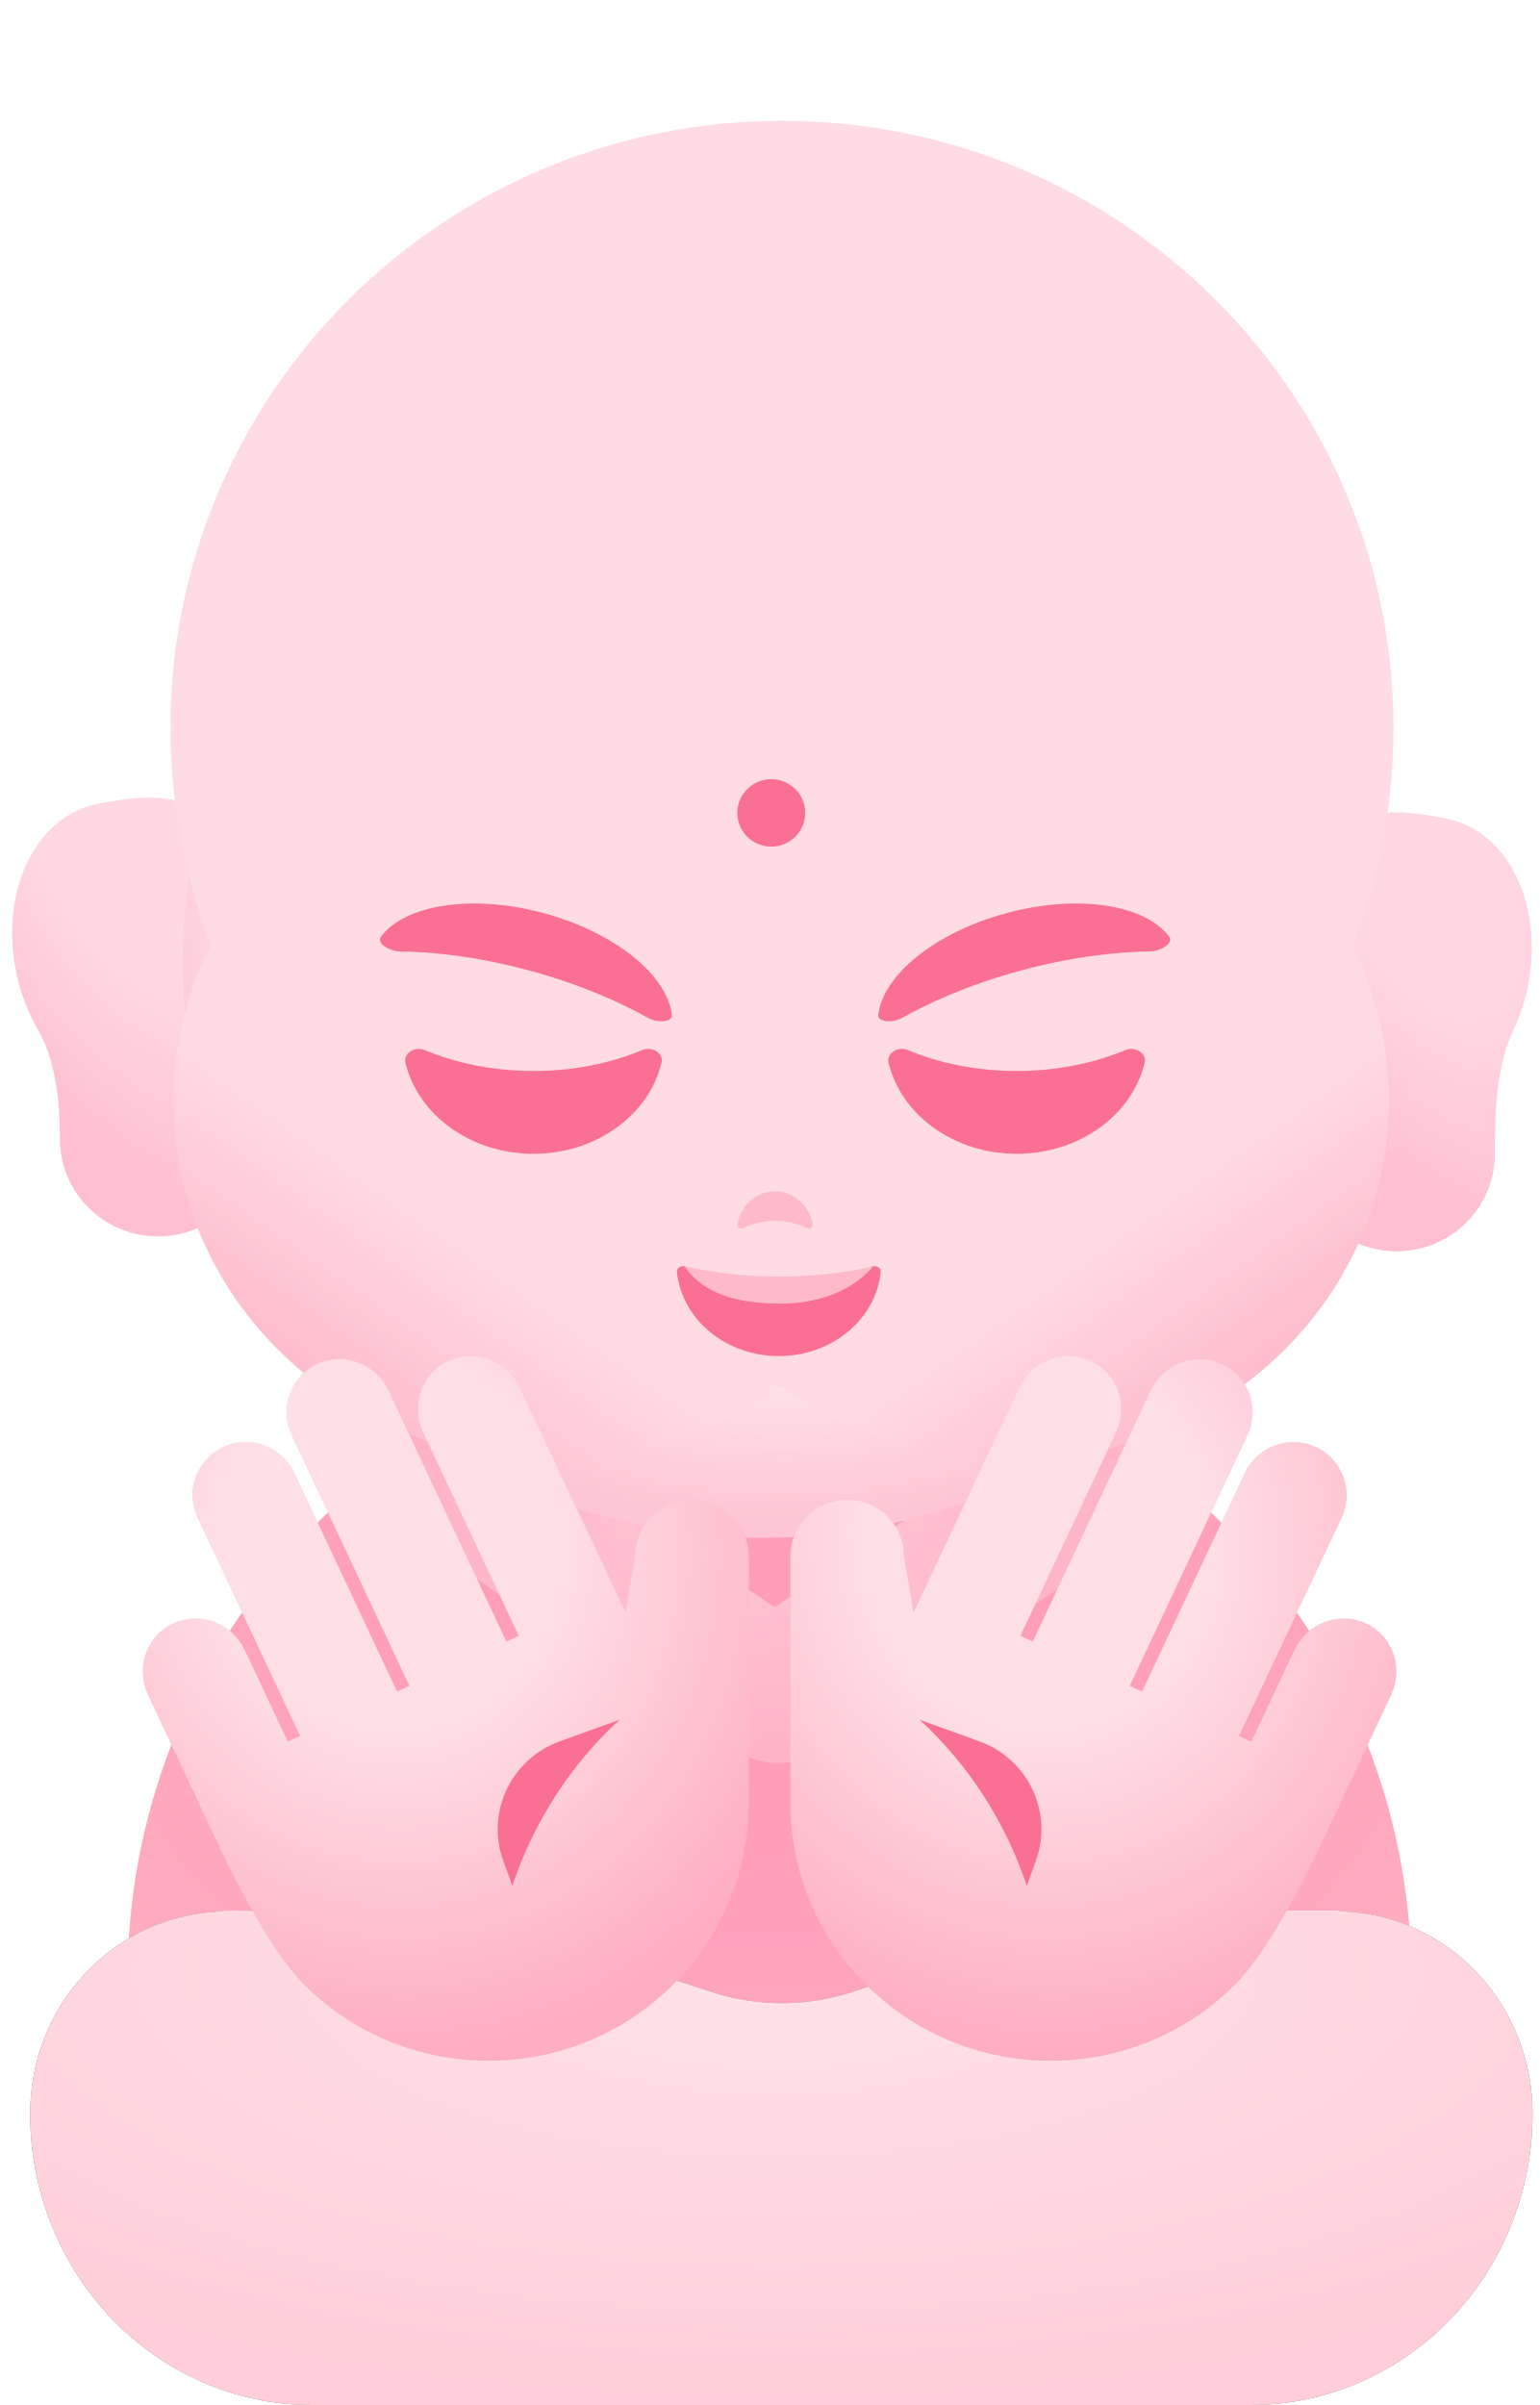
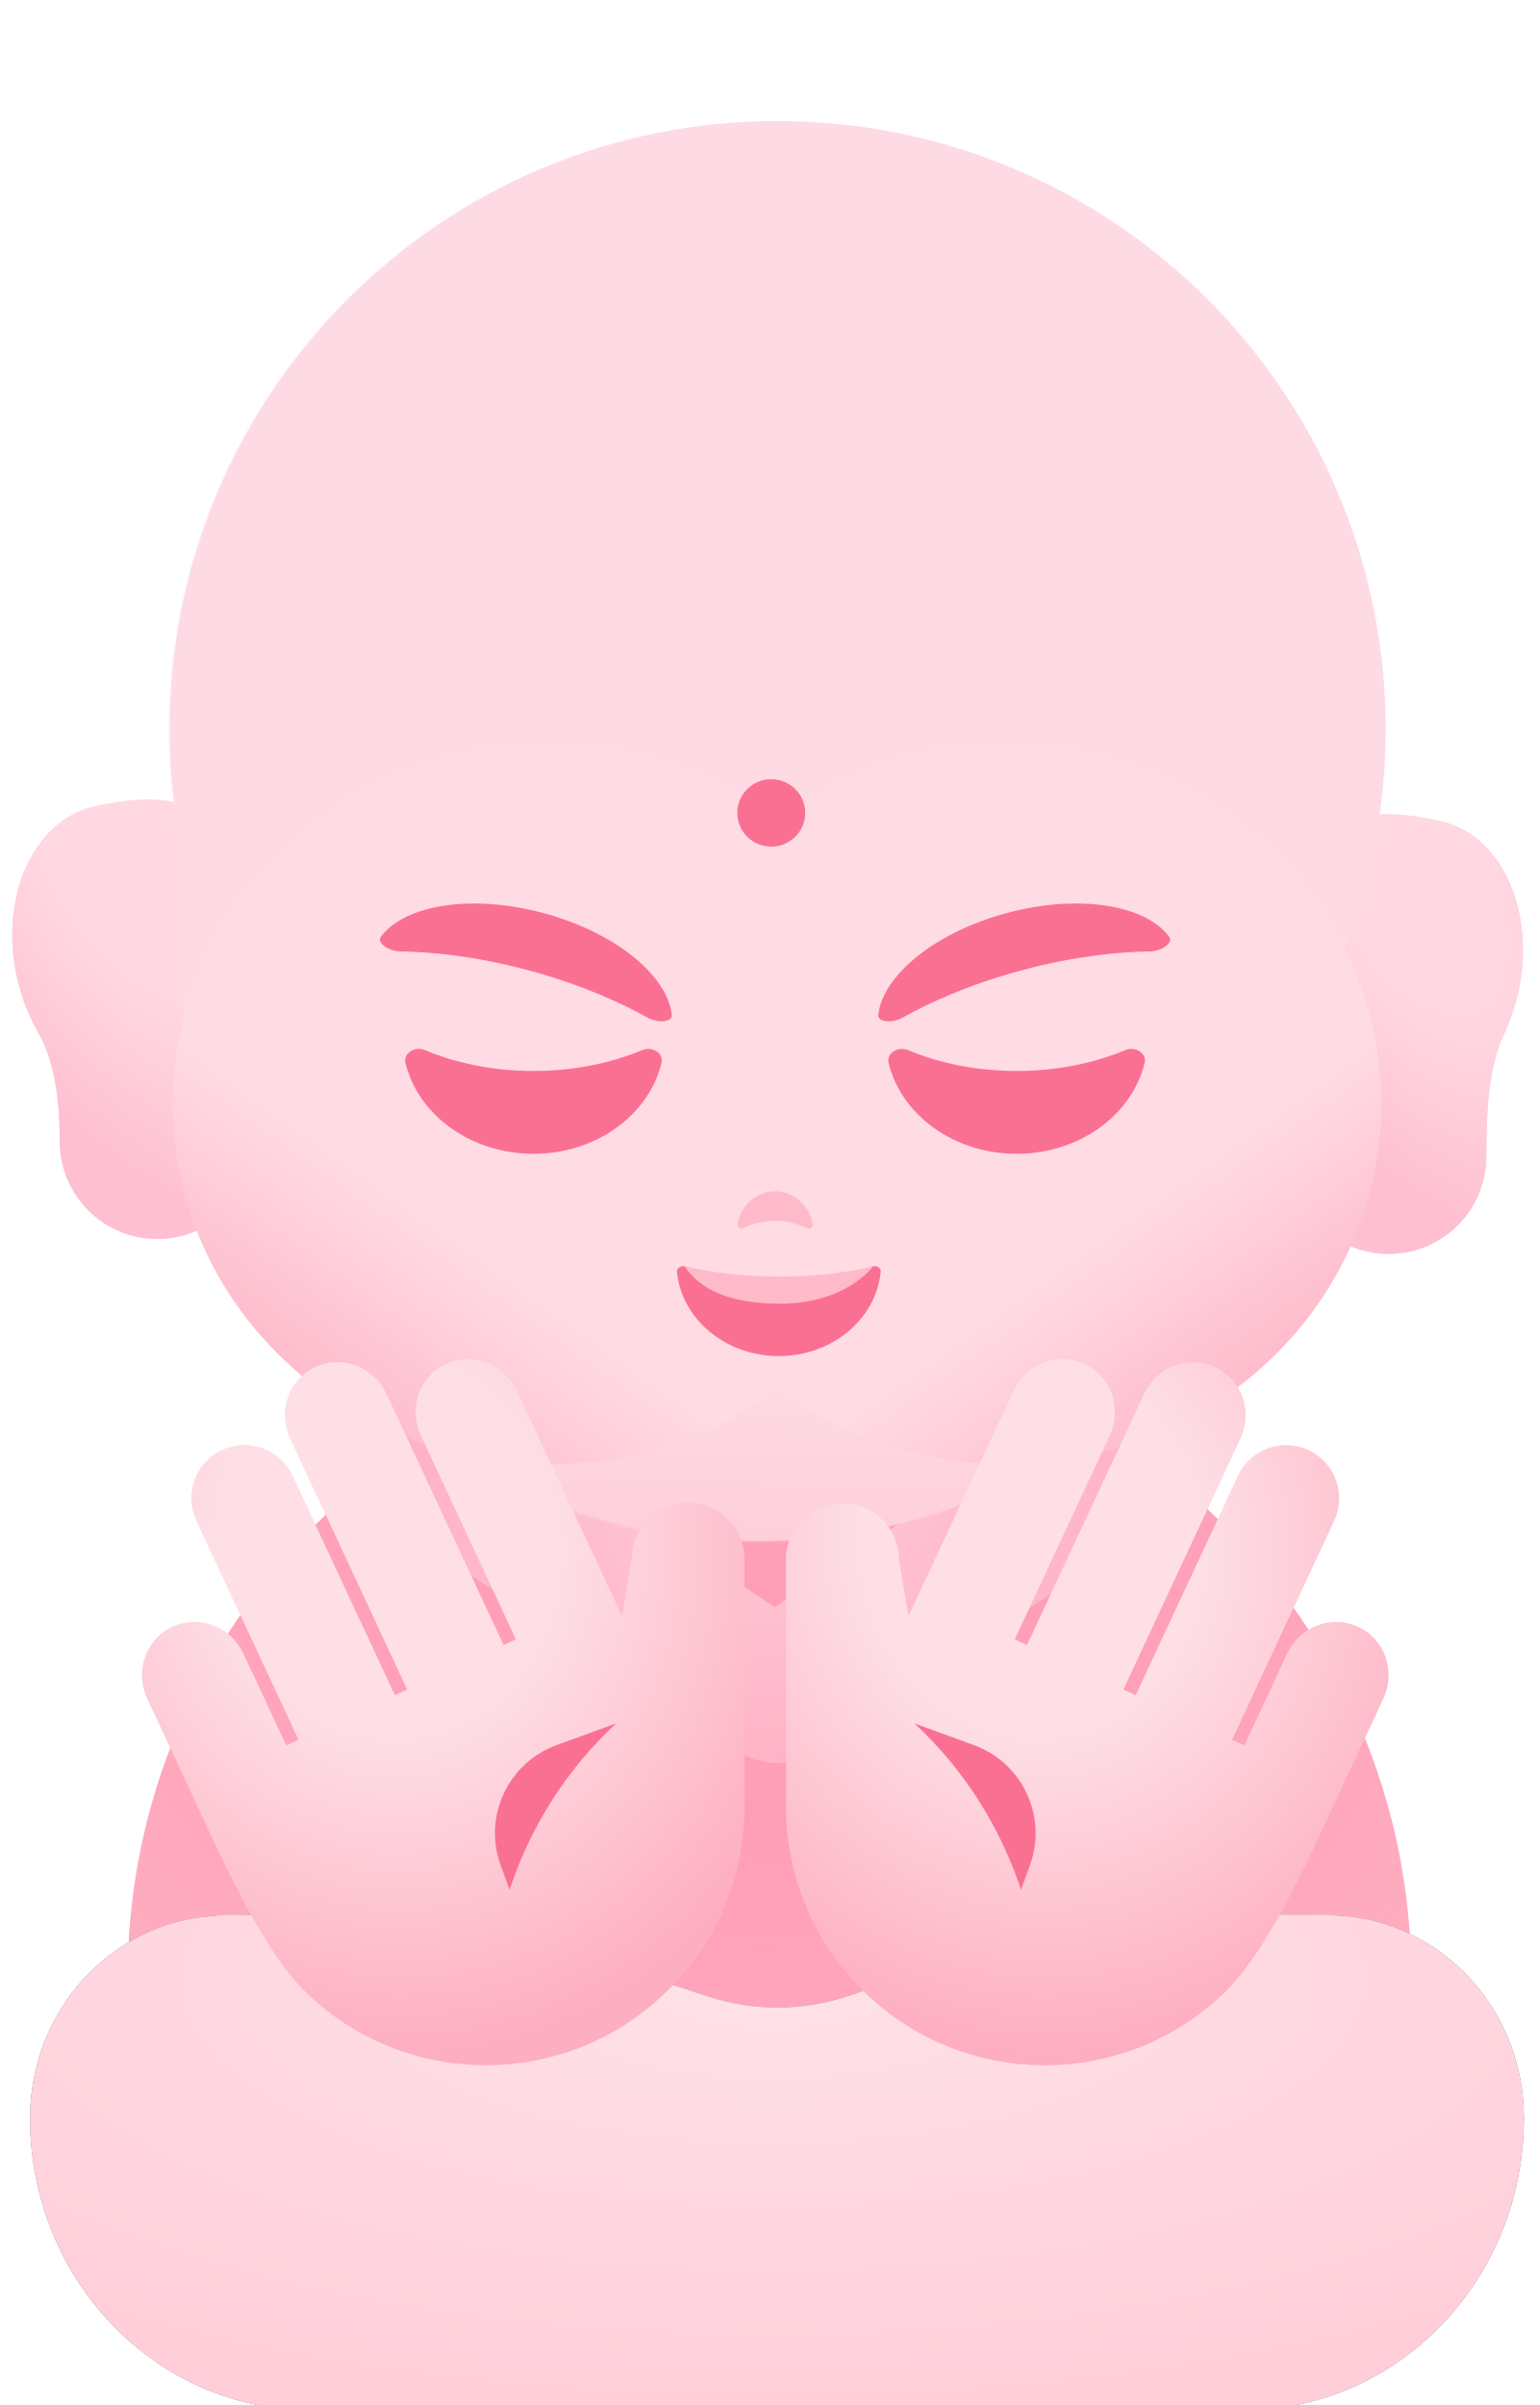
- <svg xmlns="http://www.w3.org/2000/svg" width="89" height="139" viewBox="0 0 89 139" fill="none">
-   <g id="ì ì Components">
-     <g id="ë¶ì²">
-       <g id="ë¶ì²_2">
-         <g id="íì =ì°¸ìì, ìì=íí¬">
-           <g id="art">
-             <g id="ë¶ì²_3">
-               <g id="Group 5">
-                 <g id="Rectangle 33">
-                   <path d="M7.38 114.342C7.38 93.853 23.989 77.244 44.477 77.244C64.966 77.244 81.575 93.853 81.575 114.342V130.187H7.38V114.342Z" fill="#FF9EB7" />
-                   <path d="M7.38 114.342C7.38 93.853 23.989 77.244 44.477 77.244C64.966 77.244 81.575 93.853 81.575 114.342V130.187H7.38V114.342Z" fill="url(#paint0_radial_260_4375)" fill-opacity="0.5" />
-                 </g>
-                 <g id="Union">
-                   <path d="M61.428 81.713C63.318 80.443 65.878 80.947 67.147 82.838C68.416 84.728 67.912 87.289 66.022 88.558L47.219 101.184C45.561 102.298 43.387 102.047 42.021 100.693C41.583 100.579 41.155 100.393 40.758 100.126L23.531 88.558C21.641 87.289 21.137 84.728 22.406 82.838C23.675 80.947 26.236 80.444 28.126 81.713L44.776 92.893L61.428 81.713Z" fill="#FFC7D5" />
-                   <path d="M61.428 81.713C63.318 80.443 65.878 80.947 67.147 82.838C68.416 84.728 67.912 87.289 66.022 88.558L47.219 101.184C45.561 102.298 43.387 102.047 42.021 100.693C41.583 100.579 41.155 100.393 40.758 100.126L23.531 88.558C21.641 87.289 21.137 84.728 22.406 82.838C23.675 80.947 26.236 80.444 28.126 81.713L44.776 92.893L61.428 81.713Z" fill="url(#paint1_radial_260_4375)" fill-opacity="0.5" />
-                 </g>
-                 <path id="Union_2" d="M76.784 48.502C78.435 46.458 81.506 46.87 83.738 47.355C87.269 48.124 89.295 52.534 88.263 57.206C88.072 58.068 87.791 58.878 87.436 59.622C86.465 61.66 86.401 64.427 86.401 66.685C86.401 69.794 83.861 72.314 80.728 72.314C77.596 72.314 75.056 69.794 75.056 66.685C75.056 63.997 75.552 60.645 75.266 57.972C75.145 56.847 75.206 55.645 75.476 54.424C75.855 52.705 75.824 49.692 76.784 48.502Z" fill="#FFDBE4" />
-                 <g id="Union_3">
-                   <path d="M76.784 48.502C78.435 46.458 81.506 46.87 83.738 47.355C87.269 48.124 89.295 52.534 88.263 57.206C88.072 58.068 87.791 58.878 87.436 59.622C86.465 61.66 86.401 64.427 86.401 66.685C86.401 69.794 83.861 72.314 80.728 72.314C77.596 72.314 75.056 69.794 75.056 66.685C75.056 63.997 75.552 60.645 75.266 57.972C75.145 56.847 75.206 55.645 75.476 54.424C75.855 52.705 75.824 49.692 76.784 48.502Z" fill="#FFD8E2" />
-                   <path d="M76.784 48.502C78.435 46.458 81.506 46.87 83.738 47.355C87.269 48.124 89.295 52.534 88.263 57.206C88.072 58.068 87.791 58.878 87.436 59.622C86.465 61.66 86.401 64.427 86.401 66.685C86.401 69.794 83.861 72.314 80.728 72.314C77.596 72.314 75.056 69.794 75.056 66.685C75.056 63.997 75.552 60.645 75.266 57.972C75.145 56.847 75.206 55.645 75.476 54.424C75.855 52.705 75.824 49.692 76.784 48.502Z" fill="url(#paint2_radial_260_4375)" fill-opacity="0.5" />
-                 </g>
-                 <g id="Union_4">
-                   <path d="M5.498 46.497C7.73 46.011 10.802 45.599 12.452 47.644C13.412 48.834 13.381 51.847 13.761 53.566C13.961 54.471 14.046 55.367 14.027 56.228C13.964 59.167 14.813 62.887 14.813 65.826C14.813 68.935 12.273 71.456 9.14 71.456C6.007 71.456 3.468 68.935 3.468 65.826C3.468 63.775 3.237 61.307 2.205 59.533C1.657 58.591 1.232 57.517 0.973 56.348C-0.059 51.676 1.967 47.266 5.498 46.497Z" fill="#FFD8E2" />
-                   <path d="M5.498 46.497C7.73 46.011 10.802 45.599 12.452 47.644C13.412 48.834 13.381 51.847 13.761 53.566C13.961 54.471 14.046 55.367 14.027 56.228C13.964 59.167 14.813 62.887 14.813 65.826C14.813 68.935 12.273 71.456 9.14 71.456C6.007 71.456 3.468 68.935 3.468 65.826C3.468 63.775 3.237 61.307 2.205 59.533C1.657 58.591 1.232 57.517 0.973 56.348C-0.059 51.676 1.967 47.266 5.498 46.497Z" fill="url(#paint3_radial_260_4375)" fill-opacity="0.5" />
-                 </g>
-                 <path id="Vector" d="M45.066 87.74C63.578 87.74 78.584 72.849 78.584 54.479C78.584 36.109 63.578 21.218 45.066 21.218C26.555 21.218 11.548 36.109 11.548 54.479C11.548 72.849 26.555 87.74 45.066 87.74Z" fill="url(#paint4_linear_260_4375)" />
-                 <g id="Vector_2">
-                   <path d="M44.91 88.01C63.573 88.01 78.702 73.312 78.702 55.181C78.702 37.05 63.573 22.352 44.91 22.352C26.247 22.352 11.118 37.05 11.118 55.181C11.118 73.312 26.247 88.01 44.91 88.01Z" fill="#FFE2E9" />
-                   <path d="M44.91 88.01C63.573 88.01 78.702 73.312 78.702 55.181C78.702 37.05 63.573 22.352 44.91 22.352C26.247 22.352 11.118 37.05 11.118 55.181C11.118 73.312 26.247 88.01 44.91 88.01Z" fill="url(#paint5_radial_260_4375)" fill-opacity="0.5" />
-                 </g>
-                 <g id="Vector_3">
-                   <path d="M44.079 88.874C62.59 88.874 77.597 73.983 77.597 55.613C77.597 37.243 62.59 22.352 44.079 22.352C25.567 22.352 10.56 37.243 10.56 55.613C10.56 73.983 25.567 88.874 44.079 88.874Z" fill="#FFE2E9" />
-                   <path d="M44.079 88.874C62.59 88.874 77.597 73.983 77.597 55.613C77.597 37.243 62.59 22.352 44.079 22.352C25.567 22.352 10.56 37.243 10.56 55.613C10.56 73.983 25.567 88.874 44.079 88.874Z" fill="url(#paint6_radial_260_4375)" fill-opacity="0.5" />
-                 </g>
-                 <path id="Vector_4" d="M31.854 84.439C43.904 84.439 53.673 75.134 53.673 63.654C53.673 52.175 43.904 42.869 31.854 42.869C19.805 42.869 10.036 52.175 10.036 63.654C10.036 75.134 19.805 84.439 31.854 84.439Z" fill="url(#paint7_linear_260_4375)" />
-                 <path id="Vector_5" d="M58.474 84.439C70.523 84.439 80.292 75.134 80.292 63.654C80.292 52.175 70.523 42.869 58.474 42.869C46.424 42.869 36.655 52.175 36.655 63.654C36.655 75.134 46.424 84.439 58.474 84.439Z" fill="url(#paint8_linear_260_4375)" />
-                 <path id="Vector_6" d="M45.202 77.134C64.723 77.134 80.548 61.431 80.548 42.06C80.548 22.688 64.723 6.985 45.202 6.985C25.681 6.985 9.856 22.688 9.856 42.06C9.856 61.431 25.681 77.134 45.202 77.134Z" fill="#FFDBE4" />
-                 <path id="Vector 1" d="M24.953 103.281C24.085 103.281 23.868 110.803 23.868 114.564L25.821 118.036C25.893 113.117 25.821 103.281 24.953 103.281Z" fill="#FFADC2" />
-                 <path id="Vector 2" d="M65.759 103.281C66.627 103.281 66.844 110.803 66.844 114.564L64.891 118.036C64.819 113.117 64.891 103.281 65.759 103.281Z" fill="#FFADC2" />
-                 <g id="Vector_45">
-                   <path d="M74.013 110.42C66.715 110.42 59.467 111.63 52.564 113.999L49.452 115.067C46.751 115.993 43.837 116.014 41.124 115.129L39.452 114.582C31.025 111.827 22.215 110.424 13.349 110.424H13.113C12.858 110.424 12.618 110.485 12.366 110.501C6.443 110.906 1.745 115.943 1.745 122.162C1.745 131.462 9.045 139 18.05 139H72.277C81.282 139 88.582 131.462 88.582 122.162C88.582 115.887 83.8 110.804 77.802 110.482C77.604 110.473 77.415 110.42 77.214 110.42H74.016H74.013Z" fill="#4E5968" />
-                   <path d="M74.013 110.42C66.715 110.42 59.467 111.63 52.564 113.999L49.452 115.067C46.751 115.993 43.837 116.014 41.124 115.129L39.452 114.582C31.025 111.827 22.215 110.424 13.349 110.424H13.113C12.858 110.424 12.618 110.485 12.366 110.501C6.443 110.906 1.745 115.943 1.745 122.162C1.745 131.462 9.045 139 18.05 139H72.277C81.282 139 88.582 131.462 88.582 122.162C88.582 115.887 83.8 110.804 77.802 110.482C77.604 110.473 77.415 110.42 77.214 110.42H74.016H74.013Z" fill="#FFE2E9" />
-                   <path d="M74.013 110.42C66.715 110.42 59.467 111.63 52.564 113.999L49.452 115.067C46.751 115.993 43.837 116.014 41.124 115.129L39.452 114.582C31.025 111.827 22.215 110.424 13.349 110.424H13.113C12.858 110.424 12.618 110.485 12.366 110.501C6.443 110.906 1.745 115.943 1.745 122.162C1.745 131.462 9.045 139 18.05 139H72.277C81.282 139 88.582 131.462 88.582 122.162C88.582 115.887 83.8 110.804 77.802 110.482C77.604 110.473 77.415 110.42 77.214 110.42H74.016H74.013Z" fill="url(#paint47_radial_260_4375)" fill-opacity="0.5" />
-                 </g>
-               </g>
-               <g id="Group 4">
-                 <path id="Vector_46" d="M44.581 48.931C45.665 48.931 46.544 48.058 46.544 46.982C46.544 45.906 45.665 45.034 44.581 45.034C43.496 45.034 42.617 45.906 42.617 46.982C42.617 48.058 43.496 48.931 44.581 48.931Z" fill="#FA7093" />
-                 <path id="Vector_47" d="M50.469 73.19C50.417 73.202 50.36 73.21 50.307 73.222C49.165 74.483 47.261 75.19 45.101 75.19C42.25 75.19 40.586 74.479 39.672 73.211C39.638 73.203 39.6 73.198 39.566 73.19C39.335 73.138 39.106 73.3 39.128 73.514C39.404 76.241 41.934 78.376 45.018 78.376C48.102 78.376 50.632 76.241 50.907 73.514C50.929 73.299 50.701 73.138 50.469 73.19Z" fill="#FA7093" />
-                 <path id="Vector_48" d="M45.132 75.345C47.349 75.345 49.301 74.572 50.473 73.192C48.879 73.562 47.029 73.779 45.047 73.779C43.042 73.779 41.17 73.558 39.563 73.18C40.5 74.568 42.208 75.345 45.132 75.345Z" fill="#FFBACA" />
-                 <path id="Vector_49" d="M24.556 60.693C23.974 60.449 23.305 60.878 23.434 61.419C24.153 64.426 27.194 66.685 30.836 66.685C34.478 66.685 37.519 64.426 38.238 61.419C38.368 60.878 37.698 60.449 37.116 60.693C35.846 61.227 33.681 61.899 30.836 61.899C27.991 61.899 25.827 61.227 24.556 60.693Z" fill="#FA7093" />
-                 <path id="Vector_50" d="M65.043 60.693C65.625 60.449 66.294 60.878 66.165 61.419C65.446 64.426 62.405 66.685 58.763 66.685C55.121 66.685 52.08 64.426 51.361 61.419C51.231 60.878 51.901 60.449 52.483 60.693C53.754 61.227 55.918 61.899 58.763 61.899C61.606 61.899 63.772 61.227 65.043 60.693Z" fill="#FA7093" />
-                 <path id="Vector_51" d="M37.425 58.814C38.041 59.16 38.882 59.068 38.834 58.655C38.573 56.361 35.535 53.877 31.396 52.768C27.258 51.659 23.384 52.291 22.012 54.147C21.764 54.481 22.445 54.981 23.152 54.99C24.695 55.009 27.278 55.204 30.512 56.07C33.742 56.936 36.08 58.059 37.425 58.814Z" fill="#FA7093" />
-                 <path id="Vector_52" d="M66.448 54.99C67.155 54.981 67.836 54.481 67.589 54.147C66.216 52.291 62.343 51.659 58.204 52.768C54.065 53.877 51.027 56.361 50.766 58.655C50.719 59.068 51.559 59.16 52.175 58.814C53.52 58.059 55.855 56.937 59.089 56.07C62.319 55.205 64.905 55.009 66.448 54.99Z" fill="#FA7093" />
-                 <path id="Vector_53" d="M46.646 70.99C46.817 71.078 47.014 70.924 46.976 70.731C46.765 69.657 45.87 68.85 44.799 68.85C43.728 68.85 42.833 69.657 42.622 70.731C42.584 70.924 42.781 71.078 42.952 70.99C43.326 70.799 43.962 70.559 44.799 70.559C45.635 70.559 46.272 70.799 46.646 70.99Z" fill="#FFBACA" />
-               </g>
-               <g id="Group">
-                 <g id="Vector_54">
-                   <path d="M78.949 93.826C77.406 93.112 75.556 93.806 74.819 95.375L72.332 100.667L71.613 100.338L77.549 87.707C78.27 86.174 77.603 84.351 76.06 83.635C74.516 82.922 72.682 83.587 71.961 85.12L66.016 97.771L65.296 97.442L72.098 82.965C72.834 81.399 72.18 79.552 70.636 78.838C69.093 78.124 67.246 78.814 66.51 80.38L59.697 94.877L58.978 94.548L64.505 82.787C65.24 81.221 64.586 79.374 63.043 78.66C61.5 77.946 59.652 78.636 58.916 80.202C58.916 80.202 58.916 80.204 58.916 80.206L52.807 93.209L52.25 89.936C52.25 88.138 50.781 86.679 48.97 86.679C47.158 86.679 45.69 88.136 45.69 89.936V104.185C45.69 108.003 47.157 111.821 50.093 114.735C55.964 120.561 65.485 120.561 71.356 114.735C73.183 112.921 75.163 109.123 76.437 106.414C76.658 105.945 76.904 105.418 77.134 104.929L77.221 104.746C77.341 104.491 77.451 104.257 77.549 104.047L80.407 97.962C81.145 96.391 80.492 94.539 78.949 93.826Z" fill="#FEBECD" />
-                   <path d="M78.949 93.826C77.406 93.112 75.556 93.806 74.819 95.375L72.332 100.667L71.613 100.338L77.549 87.707C78.27 86.174 77.603 84.351 76.06 83.635C74.516 82.922 72.682 83.587 71.961 85.12L66.016 97.771L65.296 97.442L72.098 82.965C72.834 81.399 72.18 79.552 70.636 78.838C69.093 78.124 67.246 78.814 66.51 80.38L59.697 94.877L58.978 94.548L64.505 82.787C65.24 81.221 64.586 79.374 63.043 78.66C61.5 77.946 59.652 78.636 58.916 80.202C58.916 80.202 58.916 80.204 58.916 80.206L52.807 93.209L52.25 89.936C52.25 88.138 50.781 86.679 48.97 86.679C47.158 86.679 45.69 88.136 45.69 89.936V104.185C45.69 108.003 47.157 111.821 50.093 114.735C55.964 120.561 65.485 120.561 71.356 114.735C73.183 112.921 75.163 109.123 76.437 106.414C76.658 105.945 76.904 105.418 77.134 104.929L77.221 104.746C77.341 104.491 77.451 104.257 77.549 104.047L80.407 97.962C81.145 96.391 80.492 94.539 78.949 93.826Z" fill="url(#paint48_radial_260_4375)" fill-opacity="0.5" />
-                 </g>
-                 <g id="Vector_55">
-                   <path d="M39.997 86.677C38.185 86.677 36.716 88.135 36.716 89.934L36.16 93.207L30.05 80.204C30.05 80.204 30.05 80.202 30.05 80.201C29.315 78.635 27.467 77.945 25.924 78.658C24.38 79.372 23.726 81.22 24.462 82.785L29.988 94.547L29.269 94.876L22.457 80.379C21.721 78.813 19.873 78.123 18.33 78.836C16.787 79.55 16.133 81.398 16.868 82.963L23.67 97.441L22.951 97.77L17.006 85.119C16.285 83.584 14.45 82.92 12.907 83.634C11.363 84.347 10.697 86.17 11.418 87.705L17.354 100.337L16.635 100.666L14.148 95.374C13.41 93.802 11.561 93.109 10.018 93.824C8.474 94.54 7.822 96.389 8.559 97.96L11.418 104.045C11.517 104.255 11.626 104.489 11.746 104.744L11.833 104.928C12.063 105.416 12.309 105.943 12.53 106.412C13.803 109.121 15.783 112.919 17.611 114.733C23.482 120.559 33.003 120.559 38.874 114.733C41.81 111.819 43.277 108.001 43.277 104.183V89.934C43.277 88.137 41.808 86.677 39.997 86.677Z" fill="#FEBECD" />
-                   <path d="M39.997 86.677C38.185 86.677 36.716 88.135 36.716 89.934L36.16 93.207L30.05 80.204C30.05 80.204 30.05 80.202 30.05 80.201C29.315 78.635 27.467 77.945 25.924 78.658C24.38 79.372 23.726 81.22 24.462 82.785L29.988 94.547L29.269 94.876L22.457 80.379C21.721 78.813 19.873 78.123 18.33 78.836C16.787 79.55 16.133 81.398 16.868 82.963L23.67 97.441L22.951 97.77L17.006 85.119C16.285 83.584 14.45 82.92 12.907 83.634C11.363 84.347 10.697 86.17 11.418 87.705L17.354 100.337L16.635 100.666L14.148 95.374C13.41 93.802 11.561 93.109 10.018 93.824C8.474 94.54 7.822 96.389 8.559 97.96L11.418 104.045C11.517 104.255 11.626 104.489 11.746 104.744L11.833 104.928C12.063 105.416 12.309 105.943 12.53 106.412C13.803 109.121 15.783 112.919 17.611 114.733C23.482 120.559 33.003 120.559 38.874 114.733C41.81 111.819 43.277 108.001 43.277 104.183V89.934C43.277 88.137 41.808 86.677 39.997 86.677Z" fill="url(#paint49_radial_260_4375)" fill-opacity="0.5" />
-                 </g>
-                 <path id="Vector_56" d="M35.814 99.393L32.356 100.643C29.529 101.664 28.07 104.766 29.099 107.572L29.617 108.987C30.831 105.35 32.941 102.032 35.814 99.393Z" fill="#FA7093" />
-                 <path id="Vector_57" d="M53.152 99.393L56.61 100.643C59.438 101.664 60.896 104.766 59.867 107.572L59.349 108.987C58.136 105.35 56.025 102.032 53.152 99.393Z" fill="#FA7093" />
-               </g>
-             </g>
-           </g>
-         </g>
-       </g>
-     </g>
+ <svg xmlns="http://www.w3.org/2000/svg" fill="none" height="139" viewBox="0 0 89 139" width="89">
+   <g transform="matrix(0.501087 0 0 0.501087 0.7042 6.9992)">
+     <path d="M13.322 214.22C13.322 173.332 46.469 140.186 87.357 140.186C128.245 140.186 161.392 173.332 161.392 214.22V245.842H13.322V214.22Z" fill="#FF9EB7" id="Vector" />
+     <path d="M13.322 214.22C13.322 173.332 46.469 140.186 87.357 140.186C128.245 140.186 161.392 173.332 161.392 214.22V245.842H13.322V214.22Z" fill="url(#paint0_radial_0_4)" fill-opacity="0.5" id="Vector_2" />
+     <path d="M121.182 149.102C124.954 146.569 130.066 147.574 132.598 151.346C135.13 155.118 134.126 160.231 130.354 162.764L92.826 187.963C89.518 190.185 85.178 189.683 82.454 186.981C81.579 186.754 80.727 186.38 79.934 185.848L45.555 162.764C41.783 160.231 40.776 155.118 43.309 151.346C45.841 147.574 50.953 146.569 54.725 149.102L87.951 171.414L121.182 149.102Z" fill="#FFC7D5" id="Vector_3" />
+     <path d="M121.182 149.102C124.954 146.569 130.066 147.574 132.598 151.346C135.13 155.118 134.126 160.231 130.354 162.764L92.826 187.963C89.518 190.185 85.178 189.683 82.454 186.981C81.579 186.754 80.727 186.38 79.934 185.848L45.555 162.764C41.783 160.231 40.776 155.118 43.309 151.346C45.841 147.574 50.953 146.569 54.725 149.102L87.951 171.414L121.182 149.102Z" fill="url(#paint1_radial_0_4)" fill-opacity="0.5" id="Vector_4" />
+     <path d="M150.969 83.033C154.244 78.945 160.339 79.769 164.768 80.74C171.774 82.277 175.795 91.097 173.746 100.441C173.369 102.159 172.813 103.775 172.113 105.258C170.183 109.347 170.053 114.878 170.053 119.4C170.053 125.618 165.012 130.658 158.795 130.658C152.578 130.658 147.539 125.618 147.539 119.4C147.539 114.021 148.524 107.328 147.955 101.978C147.715 99.728 147.835 97.32 148.371 94.877C149.125 91.439 149.063 85.413 150.969 83.033Z" fill="#FFDBE4" id="Vector_5" />
+     <path d="M88.03 161.51C124.763 161.51 154.542 131.727 154.542 94.987C154.542 58.248 124.763 28.465 88.03 28.465C51.296 28.465 21.518 58.248 21.518 94.987C21.518 131.727 51.296 161.51 88.03 161.51Z" fill="url(#paint2_linear_0_4)" id="Vector_6" />
+     <path d="M87.721 162.049C124.755 162.049 154.777 132.653 154.777 96.391C154.777 60.129 124.755 30.732 87.721 30.732C50.688 30.732 20.666 60.129 20.666 96.391C20.666 132.653 50.688 162.049 87.721 162.049Z" fill="#FFE2E9" id="Vector_7" />
+     <path d="M87.721 162.049C124.755 162.049 154.777 132.653 154.777 96.391C154.777 60.129 124.755 30.732 87.721 30.732C50.688 30.732 20.666 60.129 20.666 96.391C20.666 132.653 50.688 162.049 87.721 162.049Z" fill="url(#paint3_radial_0_4)" fill-opacity="0.5" id="Vector_8" />
+     <path d="M48.392 192.146C46.66 192.146 46.227 207.158 46.227 214.664L50.124 221.592C50.268 211.776 50.124 192.146 48.392 192.146Z" fill="#FFADC2" id="Vector_9" />
+     <path d="M129.829 192.146C131.561 192.146 131.994 207.158 131.994 214.664L128.097 221.592C127.953 211.776 128.097 192.146 129.829 192.146Z" fill="#FFADC2" id="Vector_10" />
+     <path d="M145.471 206.87C130.99 206.87 116.611 209.286 102.926 214.022L96.734 216.164C91.374 218.014 85.592 218.058 80.208 216.288L77.205 215.298C60.276 209.72 42.449 206.876 24.624 206.876C24.118 206.876 23.642 207 23.143 207.032C11.388 207.842 2.066 217.916 2.066 230.354C2.066 248.952 16.551 264.028 34.421 264.028H142.027C159.896 264.028 174.382 248.952 174.382 230.354C174.382 217.804 164.893 207.638 152.99 206.994C152.597 206.976 152.223 206.87 151.824 206.87H145.477H145.471Z" fill="#4E5968" id="Vector_11" />
+     <path d="M145.471 206.87C130.99 206.87 116.611 209.286 102.926 214.022L96.734 216.164C91.374 218.014 85.592 218.058 80.208 216.288L77.205 215.298C60.276 209.72 42.449 206.876 24.624 206.876C24.118 206.876 23.642 207 23.143 207.032C11.388 207.842 2.066 217.916 2.066 230.354C2.066 248.952 16.551 264.028 34.421 264.028H142.027C159.896 264.028 174.382 248.952 174.382 230.354C174.382 217.804 164.893 207.638 152.99 206.994C152.597 206.976 152.223 206.87 151.824 206.87H145.477H145.471Z" fill="#FFE2E9" id="Vector_12" />
+     <path d="M145.471 206.87C130.99 206.87 116.611 209.286 102.926 214.022L96.734 216.164C91.374 218.014 85.592 218.058 80.208 216.288L77.205 215.298C60.276 209.72 42.449 206.876 24.624 206.876C24.118 206.876 23.642 207 23.143 207.032C11.388 207.842 2.066 217.916 2.066 230.354C2.066 248.952 16.551 264.028 34.421 264.028H142.027C159.896 264.028 174.382 248.952 174.382 230.354C174.382 217.804 164.893 207.638 152.99 206.994C152.597 206.976 152.223 206.87 151.824 206.87H145.477H145.471Z" fill="url(#paint4_radial_0_4)" fill-opacity="0.5" id="Vector_13" />
+     <path d="M150.967 83.033C154.242 78.945 160.337 79.769 164.766 80.74C171.772 82.277 175.793 91.097 173.744 100.441C173.368 102.159 172.811 103.775 172.111 105.258C170.181 109.347 170.051 114.878 170.051 119.4C170.051 125.618 165.01 130.658 158.793 130.658C152.576 130.658 147.537 125.618 147.537 119.4C147.537 114.021 148.522 107.328 147.953 101.978C147.713 99.728 147.833 97.32 148.369 94.877C149.123 91.439 149.061 85.413 150.967 83.033Z" fill="#FFD8E2" id="Vector_14" />
+     <path d="M150.967 83.033C154.242 78.945 160.337 79.769 164.766 80.74C171.772 82.277 175.793 91.097 173.744 100.441C173.368 102.159 172.811 103.775 172.111 105.258C170.181 109.347 170.051 114.878 170.051 119.4C170.051 125.618 165.01 130.658 158.793 130.658C152.576 130.658 147.537 125.618 147.537 119.4C147.537 114.021 148.522 107.328 147.953 101.978C147.713 99.728 147.833 97.32 148.369 94.877C149.123 91.439 149.061 85.413 150.967 83.033Z" fill="url(#paint5_radial_0_4)" fill-opacity="0.5" id="Vector_15" />
+     <path d="M9.511 79.024C13.94 78.052 20.037 77.228 23.312 81.317C25.218 83.697 25.154 89.723 25.907 93.16C26.305 94.976 26.474 96.772 26.436 98.498C26.307 104.377 27.995 111.801 27.995 117.682C27.995 123.9 22.956 128.941 16.739 128.942C10.523 128.942 5.482 123.9 5.482 117.682C5.482 113.573 5.018 108.638 2.967 105.077C1.884 103.198 1.043 101.055 0.532 98.725C-1.516 89.381 2.504 80.561 9.511 79.024Z" fill="#FFD8E2" id="Vector_16" />
+     <path d="M9.511 79.024C13.94 78.052 20.037 77.228 23.312 81.317C25.218 83.697 25.154 89.723 25.907 93.16C26.305 94.976 26.474 96.772 26.436 98.498C26.307 104.377 27.995 111.801 27.995 117.682C27.995 123.9 22.956 128.941 16.739 128.942C10.523 128.942 5.482 123.9 5.482 117.682C5.482 113.573 5.018 108.638 2.967 105.077C1.884 103.198 1.043 101.055 0.532 98.725C-1.516 89.381 2.504 80.561 9.511 79.024Z" fill="url(#paint6_radial_0_4)" fill-opacity="0.5" id="Vector_17" />
+     <path d="M88.299 -0.002C127.035 -0.002 158.438 31.406 158.438 70.148C158.438 80.15 156.338 89.66 152.566 98.27C152.024 134.541 122.463 163.777 86.068 163.777C49.335 163.777 19.557 133.995 19.557 97.256C19.557 93.892 19.807 90.585 20.289 87.355C18.901 81.85 18.16 76.086 18.16 70.148C18.16 31.406 49.563 -0.002 88.299 -0.002Z" fill="url(#paint7_linear_0_4)" id="Vector_18" />
+     <path d="M88 0C126.66 0 158 31.451 158 70.245C158 80.26 155.904 89.782 152.14 98.404C151.599 134.724 122.097 164 85.774 164C49.113 164 19.394 134.177 19.394 97.389C19.394 94.02 19.644 90.709 20.125 87.475C18.739 81.962 18 76.19 18 70.245C18 31.45 49.34 0 88 0Z" fill="url(#paint8_radial_0_4)" fill-opacity="0.2" id="Vector_19" />
+     <path d="M61.813 154.908C85.724 154.908 105.108 136.296 105.108 113.338C105.108 90.379 85.724 71.768 61.813 71.768C37.902 71.768 18.518 90.379 18.518 113.338C18.518 136.296 37.902 154.908 61.813 154.908Z" fill="url(#paint9_linear_0_4)" id="Vector_20" />
+     <path d="M114.633 154.908C138.544 154.908 157.928 136.296 157.928 113.338C157.928 90.379 138.544 71.768 114.633 71.768C90.722 71.768 71.338 90.379 71.338 113.338C71.338 136.296 90.722 154.908 114.633 154.908Z" fill="url(#paint10_linear_0_4)" id="Vector_21" />
+   </g>
+   <g id="Group 4">
+     <path d="M44.581 48.931C45.665 48.931 46.544 48.058 46.544 46.982C46.544 45.906 45.665 45.034 44.581 45.034C43.496 45.034 42.617 45.906 42.617 46.982C42.617 48.058 43.496 48.931 44.581 48.931Z" fill="#FA7093" id="Vector_46" />
+     <path d="M50.469 73.19C50.417 73.202 50.36 73.21 50.307 73.222C49.165 74.483 47.261 75.19 45.101 75.19C42.25 75.19 40.586 74.479 39.672 73.211C39.638 73.203 39.6 73.198 39.566 73.19C39.335 73.138 39.106 73.3 39.128 73.514C39.404 76.241 41.934 78.376 45.018 78.376C48.102 78.376 50.632 76.241 50.907 73.514C50.929 73.299 50.701 73.138 50.469 73.19Z" fill="#FA7093" id="Vector_47" />
+     <path d="M45.132 75.345C47.349 75.345 49.301 74.572 50.473 73.192C48.879 73.562 47.029 73.779 45.047 73.779C43.042 73.779 41.17 73.558 39.563 73.18C40.5 74.568 42.208 75.345 45.132 75.345Z" fill="#FFBACA" id="Vector_48" />
+     <path d="M24.556 60.693C23.974 60.449 23.305 60.878 23.434 61.419C24.153 64.426 27.194 66.685 30.836 66.685C34.478 66.685 37.519 64.426 38.238 61.419C38.368 60.878 37.698 60.449 37.116 60.693C35.846 61.227 33.681 61.899 30.836 61.899C27.991 61.899 25.827 61.227 24.556 60.693Z" fill="#FA7093" id="Vector_49" />
+     <path d="M65.043 60.693C65.625 60.449 66.294 60.878 66.165 61.419C65.446 64.426 62.405 66.685 58.763 66.685C55.121 66.685 52.08 64.426 51.361 61.419C51.231 60.878 51.901 60.449 52.483 60.693C53.754 61.227 55.918 61.899 58.763 61.899C61.606 61.899 63.772 61.227 65.043 60.693Z" fill="#FA7093" id="Vector_50" />
+     <path d="M37.425 58.814C38.041 59.16 38.882 59.068 38.834 58.655C38.573 56.361 35.535 53.877 31.396 52.768C27.258 51.659 23.384 52.291 22.012 54.147C21.764 54.481 22.445 54.981 23.152 54.99C24.695 55.009 27.278 55.204 30.512 56.07C33.742 56.936 36.08 58.059 37.425 58.814Z" fill="#FA7093" id="Vector_51" />
+     <path d="M66.448 54.99C67.155 54.981 67.836 54.481 67.589 54.147C66.216 52.291 62.343 51.659 58.204 52.768C54.065 53.877 51.027 56.361 50.766 58.655C50.719 59.068 51.559 59.16 52.175 58.814C53.52 58.059 55.855 56.937 59.089 56.07C62.319 55.205 64.905 55.009 66.448 54.99Z" fill="#FA7093" id="Vector_52" />
+     <path d="M46.646 70.99C46.817 71.078 47.014 70.924 46.976 70.731C46.765 69.657 45.87 68.85 44.799 68.85C43.728 68.85 42.833 69.657 42.622 70.731C42.584 70.924 42.781 71.078 42.952 70.99C43.326 70.799 43.962 70.559 44.799 70.559C45.635 70.559 46.272 70.799 46.646 70.99Z" fill="#FFBACA" id="Vector_53" />
+   </g>
+   <g transform="matrix(0.501087 0 0 0.501087 0.7042 6.9992)">
+     <path d="M155.266 173.68C152.204 172.252 148.534 173.64 147.071 176.779L142.136 187.363L140.709 186.705L152.488 161.442C153.919 158.375 152.596 154.73 149.533 153.299C146.471 151.872 142.829 153.202 141.399 156.269L129.602 181.571L128.175 180.913L141.672 151.958C143.131 148.827 141.834 145.131 138.771 143.704C135.709 142.277 132.042 143.657 130.583 146.789L117.064 175.783L115.637 175.125L126.604 151.602C128.063 148.471 126.766 144.775 123.703 143.348C120.641 141.921 116.974 143.301 115.515 146.433C115.515 146.433 115.515 146.436 115.515 146.44L103.39 172.447L102.287 165.9C102.287 162.305 99.372 159.386 95.777 159.386C92.183 159.386 89.268 162.301 89.268 165.9V194.398C89.268 202.034 92.179 209.67 98.006 215.498C109.656 227.15 128.548 227.15 140.198 215.498C143.825 211.87 147.754 204.274 150.281 198.856C150.719 197.918 151.208 196.864 151.665 195.887L151.837 195.52C152.075 195.009 152.294 194.542 152.488 194.121L158.16 181.952C159.623 178.81 158.329 175.107 155.266 173.68Z" fill="#FEBECD" id="Vector_30" />
+     <path d="M155.266 173.68C152.204 172.252 148.534 173.64 147.071 176.779L142.136 187.363L140.709 186.705L152.488 161.442C153.919 158.375 152.596 154.73 149.533 153.299C146.471 151.872 142.829 153.202 141.399 156.269L129.602 181.571L128.175 180.913L141.672 151.958C143.131 148.827 141.834 145.131 138.771 143.704C135.709 142.277 132.042 143.657 130.583 146.789L117.064 175.783L115.637 175.125L126.604 151.602C128.063 148.471 126.766 144.775 123.703 143.348C120.641 141.921 116.974 143.301 115.515 146.433C115.515 146.433 115.515 146.436 115.515 146.44L103.39 172.447L102.287 165.9C102.287 162.305 99.372 159.386 95.777 159.386C92.183 159.386 89.268 162.301 89.268 165.9V194.398C89.268 202.034 92.179 209.67 98.006 215.498C109.656 227.15 128.548 227.15 140.198 215.498C143.825 211.87 147.754 204.274 150.281 198.856C150.719 197.918 151.208 196.864 151.665 195.887L151.837 195.52C152.075 195.009 152.294 194.542 152.488 194.121L158.16 181.952C159.623 178.81 158.329 175.107 155.266 173.68Z" fill="url(#paint11_radial_0_4)" fill-opacity="0.5" id="Vector_31" />
+     <path d="M77.969 159.383C74.375 159.383 71.46 162.298 71.46 165.897L70.356 172.444L58.232 146.437C58.232 146.437 58.232 146.433 58.232 146.43C56.772 143.298 53.106 141.918 50.044 143.345C46.981 144.772 45.683 148.468 47.143 151.599L58.11 175.122L56.683 175.78L43.164 146.786C41.704 143.654 38.038 142.274 34.975 143.701C31.913 145.128 30.615 148.824 32.075 151.955L45.572 180.91L44.145 181.568L32.348 156.266C30.917 153.196 27.276 151.869 24.213 153.296C21.151 154.724 19.828 158.369 21.259 161.439L33.038 186.702L31.611 187.36L26.676 176.776C25.213 173.634 21.543 172.246 18.48 173.677C15.418 175.108 14.124 178.807 15.586 181.949L21.259 194.118C21.456 194.539 21.672 195.006 21.909 195.517L22.082 195.884C22.538 196.861 23.027 197.915 23.466 198.853C25.993 204.27 29.921 211.868 33.548 215.494C45.198 227.146 64.091 227.146 75.741 215.494C81.567 209.668 84.479 202.032 84.479 194.395V165.897C84.479 162.302 81.564 159.383 77.969 159.383Z" fill="#FEBECD" id="Vector_32" />
+     <path d="M77.969 159.383C74.375 159.383 71.46 162.298 71.46 165.897L70.356 172.444L58.232 146.437C58.232 146.437 58.232 146.433 58.232 146.43C56.772 143.298 53.106 141.918 50.044 143.345C46.981 144.772 45.683 148.468 47.143 151.599L58.11 175.122L56.683 175.78L43.164 146.786C41.704 143.654 38.038 142.274 34.975 143.701C31.913 145.128 30.615 148.824 32.075 151.955L45.572 180.91L44.145 181.568L32.348 156.266C30.917 153.196 27.276 151.869 24.213 153.296C21.151 154.724 19.828 158.369 21.259 161.439L33.038 186.702L31.611 187.36L26.676 176.776C25.213 173.634 21.543 172.246 18.48 173.677C15.418 175.108 14.124 178.807 15.586 181.949L21.259 194.118C21.456 194.539 21.672 195.006 21.909 195.517L22.082 195.884C22.538 196.861 23.027 197.915 23.466 198.853C25.993 204.27 29.921 211.868 33.548 215.494C45.198 227.146 64.091 227.146 75.741 215.494C81.567 209.668 84.479 202.032 84.479 194.395V165.897C84.479 162.302 81.564 159.383 77.969 159.383Z" fill="url(#paint12_radial_0_4)" fill-opacity="0.5" id="Vector_33" />
+     <path d="M69.671 184.815L62.809 187.314C57.198 189.356 54.304 195.561 56.346 201.174L57.374 204.002C59.782 196.73 63.97 190.093 69.671 184.815Z" fill="#FA7093" id="Vector_34" />
+     <path d="M104.076 184.815L110.938 187.314C116.549 189.356 119.443 195.561 117.401 201.174L116.373 204.002C113.965 196.73 109.777 190.093 104.076 184.815Z" fill="#FA7093" id="Vector_35" />
  </g>
  <defs>
-     <radialGradient id="paint0_radial_260_4375" cx="0" cy="0" r="1" gradientUnits="userSpaceOnUse" gradientTransform="translate(44.3063 89.3456) rotate(90) scale(40.8414 49.4285)">
+     <radialGradient cx="0" cy="0" gradientTransform="translate(87.016 164.336) rotate(90) scale(81.5068 98.6442)" gradientUnits="userSpaceOnUse" id="paint0_radial_0_4" r="1">
      <stop offset="0.401" stop-color="#FFBECA" stop-opacity="0" />
      <stop offset="1" stop-color="#FFBECA" />
    </radialGradient>
-     <radialGradient id="paint1_radial_260_4375" cx="0" cy="0" r="1" gradientTransform="matrix(-20.601 5.29627 3.92241 14.8695 44.8391 86.2662)" gradientUnits="userSpaceOnUse">
+     <radialGradient cx="0" cy="0" gradientTransform="matrix(-41.1126 10.5697 7.8278 29.675 88.0783 158.19)" gradientUnits="userSpaceOnUse" id="paint1_radial_0_4" r="1">
      <stop offset="0.023" stop-color="#FEA6BD" stop-opacity="0" />
      <stop offset="1" stop-color="#FF9EB7" />
    </radialGradient>
-     <radialGradient id="paint2_radial_260_4375" cx="0" cy="0" r="1" gradientTransform="matrix(1.8157e-07 19.053 -15.9408 -11.6142 81.6012 50.0136)" gradientUnits="userSpaceOnUse">
+     <linearGradient gradientUnits="userSpaceOnUse" id="paint2_linear_0_4" x1="88.03" x2="88.03" y1="28.465" y2="161.51">
+       <stop stop-color="#FFDBE4" />
+       <stop offset="1" stop-color="#FFCDD7" />
+     </linearGradient>
+     <radialGradient cx="0" cy="0" gradientTransform="matrix(6.91096e-06 67.9558 -72.177 -2.88528 87.4812 91.8498)" gradientUnits="userSpaceOnUse" id="paint3_radial_0_4" r="1">
+       <stop offset="0.12" stop-color="#FFE2E9" />
+       <stop offset="1" stop-color="#FDCBD6" />
+     </radialGradient>
+     <radialGradient cx="0" cy="0" gradientTransform="matrix(0.0359046 49.8098 -129.678 0.0831258 87.791 214.22)" gradientUnits="userSpaceOnUse" id="paint4_radial_0_4" r="1">
+       <stop stop-color="#FFE2E9" />
+       <stop offset="1" stop-color="#FFBACA" />
+     </radialGradient>
+     <radialGradient cx="0" cy="0" gradientTransform="matrix(3.60296e-07 38.106 -31.6318 -23.2284 160.526 86.0565)" gradientUnits="userSpaceOnUse" id="paint5_radial_0_4" r="1">
      <stop offset="0.369" stop-color="#FEA6BD" stop-opacity="0" />
      <stop offset="1" stop-color="#FEA6BD" />
    </radialGradient>
-     <radialGradient id="paint3_radial_260_4375" cx="0" cy="0" r="1" gradientTransform="matrix(1.90097e-07 19.053 -16.6894 -11.6142 7.55702 49.1554)" gradientUnits="userSpaceOnUse">
+     <radialGradient cx="0" cy="0" gradientTransform="matrix(3.77216e-07 38.106 -33.1174 -23.2284 13.5977 84.3401)" gradientUnits="userSpaceOnUse" id="paint6_radial_0_4" r="1">
      <stop offset="0.369" stop-color="#FEA6BD" stop-opacity="0" />
      <stop offset="1" stop-color="#FEA6BD" />
    </radialGradient>
-     <linearGradient id="paint4_linear_260_4375" x1="45.066" y1="21.218" x2="45.066" y2="87.74" gradientUnits="userSpaceOnUse">
+     <linearGradient gradientUnits="userSpaceOnUse" id="paint7_linear_0_4" x1="88.602" x2="88.299" y1="145.028" y2="163.777">
+       <stop stop-color="#FEDBE3" />
+       <stop offset="1" stop-color="#FECBD7" />
+     </linearGradient>
+     <radialGradient cx="0" cy="0" gradientTransform="translate(87.9999 82.0009) rotate(90) scale(81.9989 69.9999)" gradientUnits="userSpaceOnUse" id="paint8_radial_0_4" r="1">
      <stop stop-color="#FFDBE4" />
-       <stop offset="1" stop-color="#FFCDD7" />
-     </linearGradient>
-     <radialGradient id="paint5_radial_260_4375" cx="0" cy="0" r="1" gradientTransform="matrix(3.48273e-06 33.9779 -36.3731 -1.44264 44.7892 52.9105)" gradientUnits="userSpaceOnUse">
-       <stop offset="0.12" stop-color="#FFE2E9" />
-       <stop offset="1" stop-color="#FDCBD6" />
+       <stop offset="1" stop-color="#FFDBE4" />
    </radialGradient>
-     <radialGradient id="paint6_radial_260_4375" cx="0" cy="0" r="1" gradientTransform="matrix(3.45452e-06 34.4252 -36.0785 -1.46164 43.9588 53.3128)" gradientUnits="userSpaceOnUse">
-       <stop offset="0.771" stop-color="#FB93AC" stop-opacity="0" />
-       <stop offset="1" stop-color="#FB93AC" stop-opacity="0.7" />
-     </radialGradient>
-     <linearGradient id="paint7_linear_260_4375" x1="25.696" y1="70.897" x2="16.987" y2="83.185" gradientUnits="userSpaceOnUse">
+     <linearGradient gradientUnits="userSpaceOnUse" id="paint9_linear_0_4" x1="49.592" x2="32.13" y1="127.823" y2="152.27">
      <stop stop-color="#FFDBE4" />
      <stop offset="1" stop-color="#FEB2C4" />
    </linearGradient>
-     <linearGradient id="paint8_linear_260_4375" x1="64.632" y1="70.897" x2="73.341" y2="83.185" gradientUnits="userSpaceOnUse">
+     <linearGradient gradientUnits="userSpaceOnUse" id="paint10_linear_0_4" x1="126.854" x2="144.316" y1="127.823" y2="152.27">
      <stop stop-color="#FFDBE4" />
      <stop offset="1" stop-color="#FEB2C4" />
    </linearGradient>
-     <radialGradient id="paint47_radial_260_4375" cx="0" cy="0" r="1" gradientTransform="matrix(0.0180939 24.9049 -65.35 0.0415629 44.9454 114.095)" gradientUnits="userSpaceOnUse">
-       <stop stop-color="#FFE2E9" />
-       <stop offset="1" stop-color="#FFBACA" />
-     </radialGradient>
-     <radialGradient id="paint48_radial_260_4375" cx="0" cy="0" r="1" gradientTransform="matrix(3.12923 29.3117 -26.347 2.6452 60.0082 89.0966)" gradientUnits="userSpaceOnUse">
+     <radialGradient cx="0" cy="0" gradientTransform="matrix(6.2095 58.6234 -52.2818 5.2904 117.681 164.222)" gradientUnits="userSpaceOnUse" id="paint11_radial_0_4" r="1">
      <stop offset="0.378" stop-color="white" />
      <stop offset="1" stop-color="#FD9EB5" />
    </radialGradient>
-     <radialGradient id="paint49_radial_260_4375" cx="0" cy="0" r="1" gradientTransform="matrix(3.12923 29.3117 -26.347 2.6452 22.5746 89.095)" gradientUnits="userSpaceOnUse">
+     <radialGradient cx="0" cy="0" gradientTransform="matrix(6.2095 58.6234 -52.2818 5.2904 43.3978 164.219)" gradientUnits="userSpaceOnUse" id="paint12_radial_0_4" r="1">
      <stop offset="0.378" stop-color="white" />
      <stop offset="1" stop-color="#FD9EB5" />
    </radialGradient>
  </defs>
</svg>
